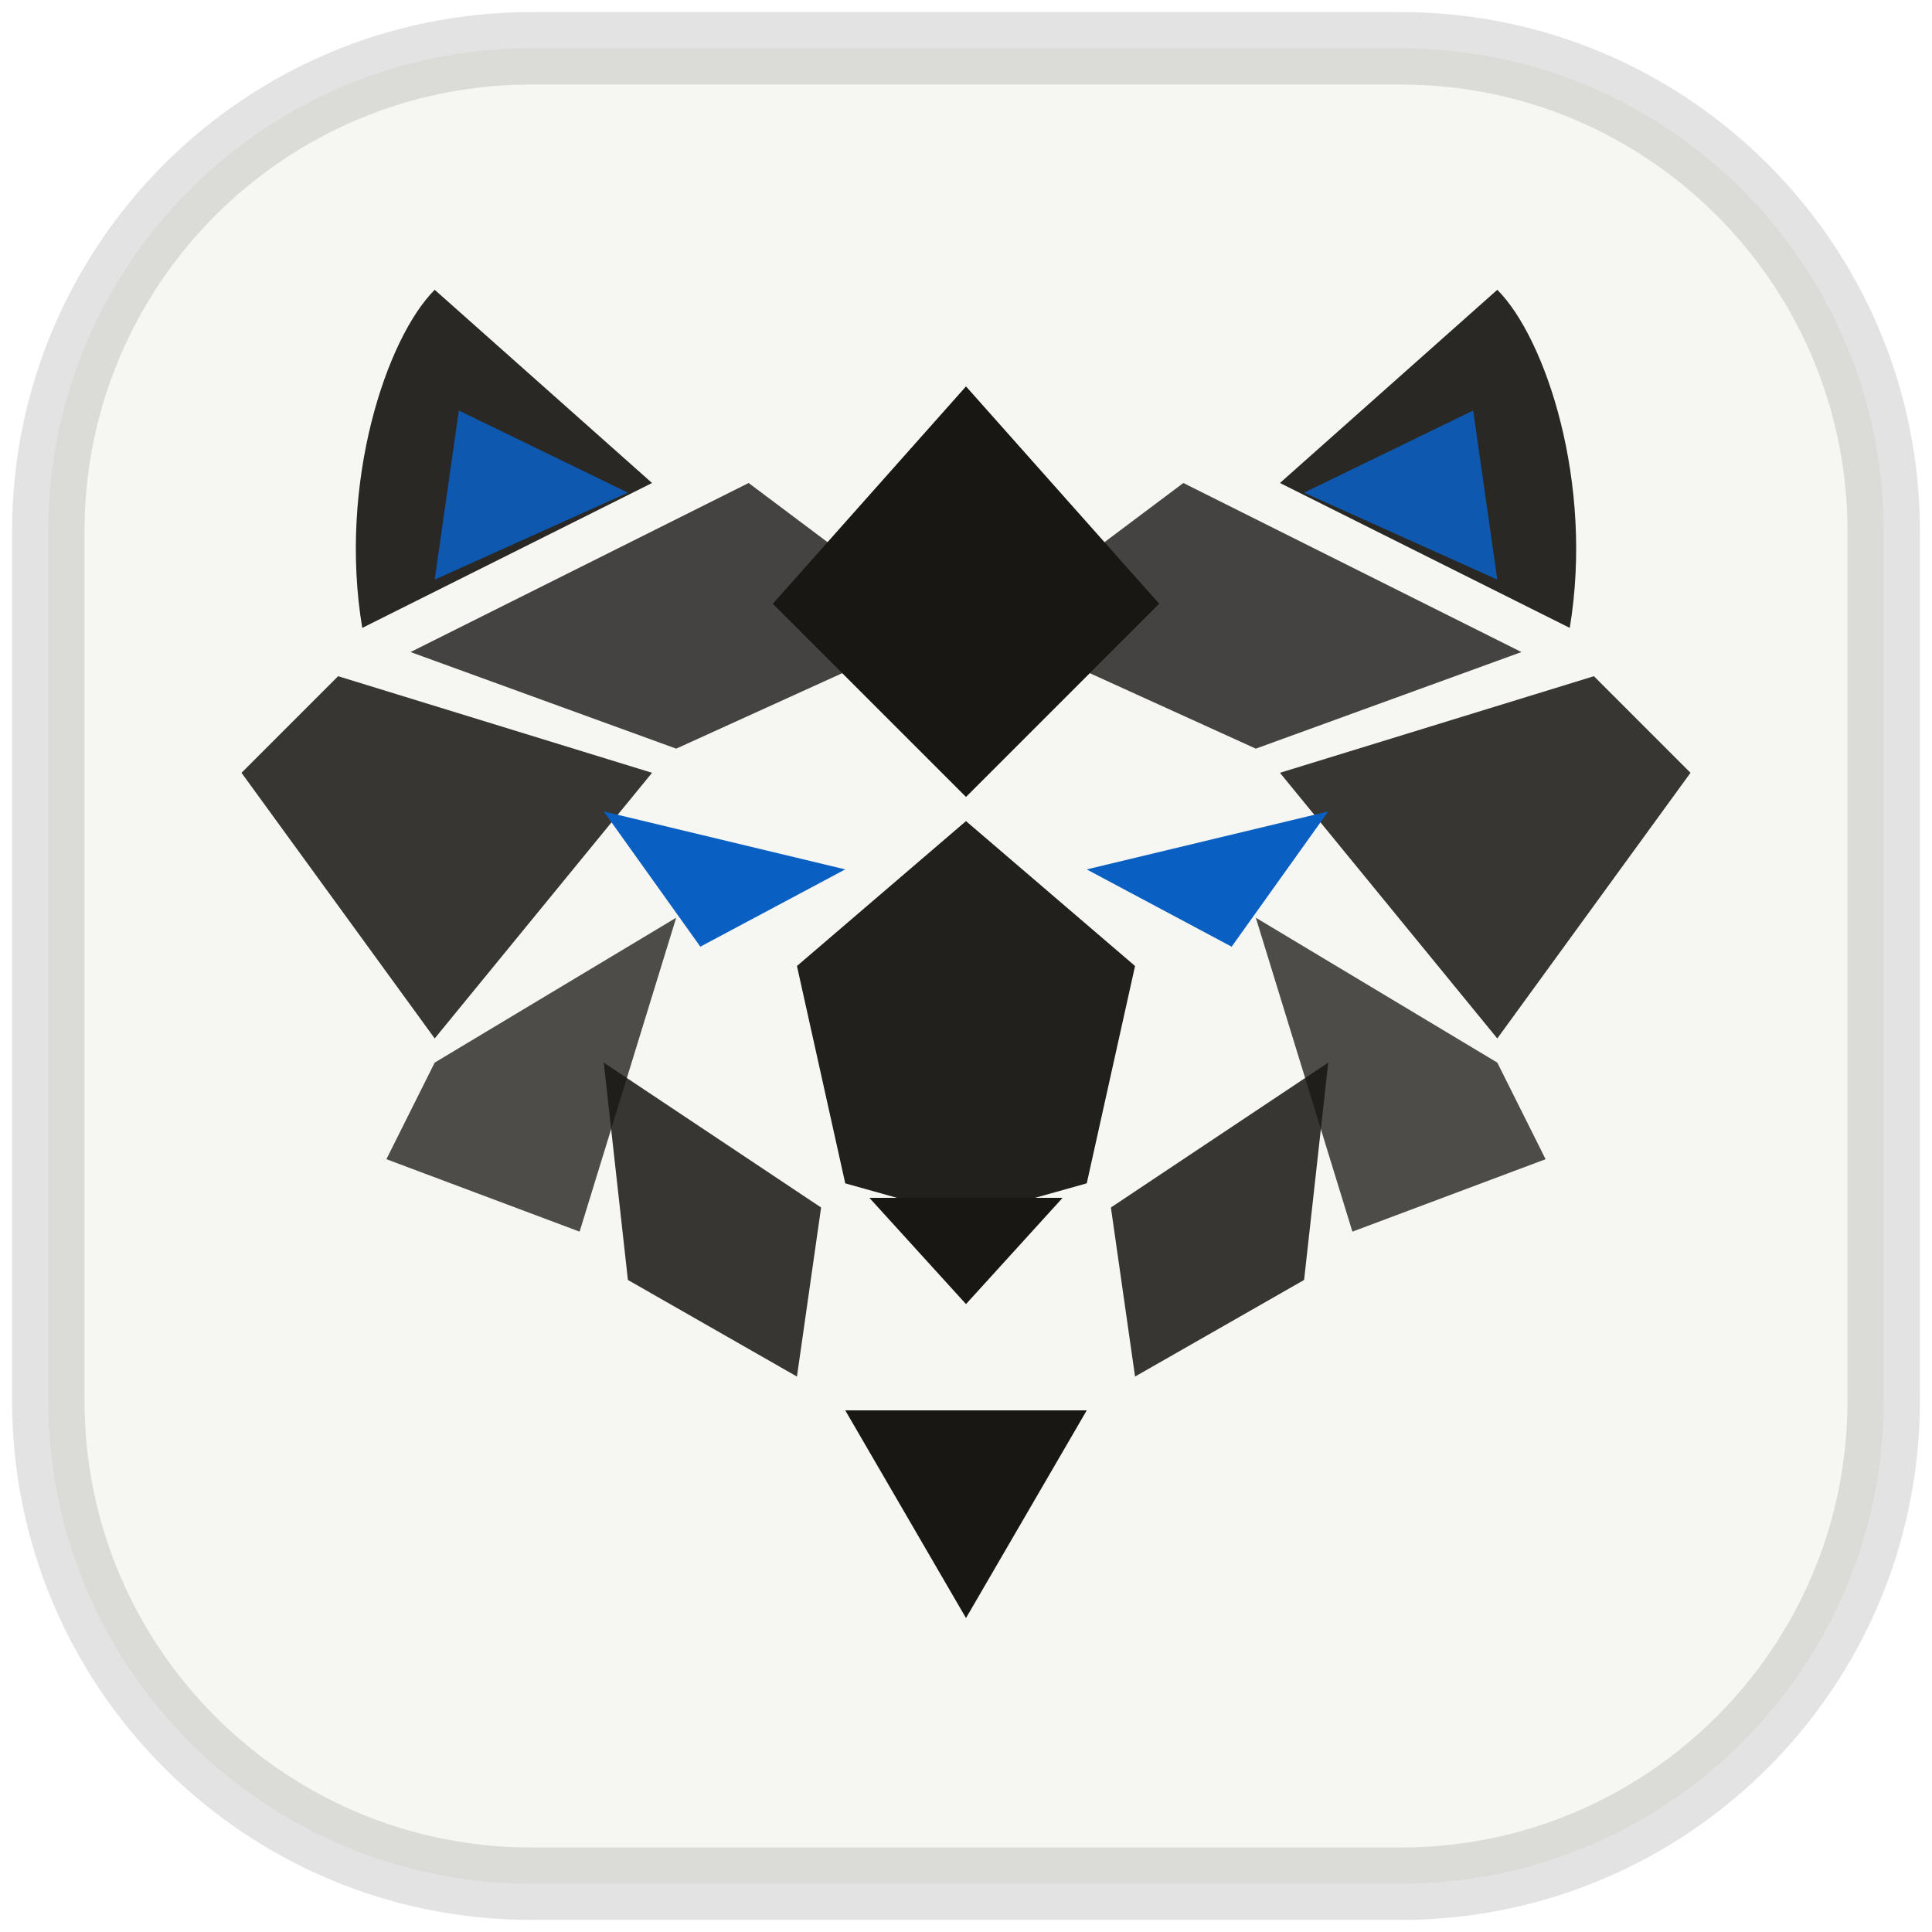
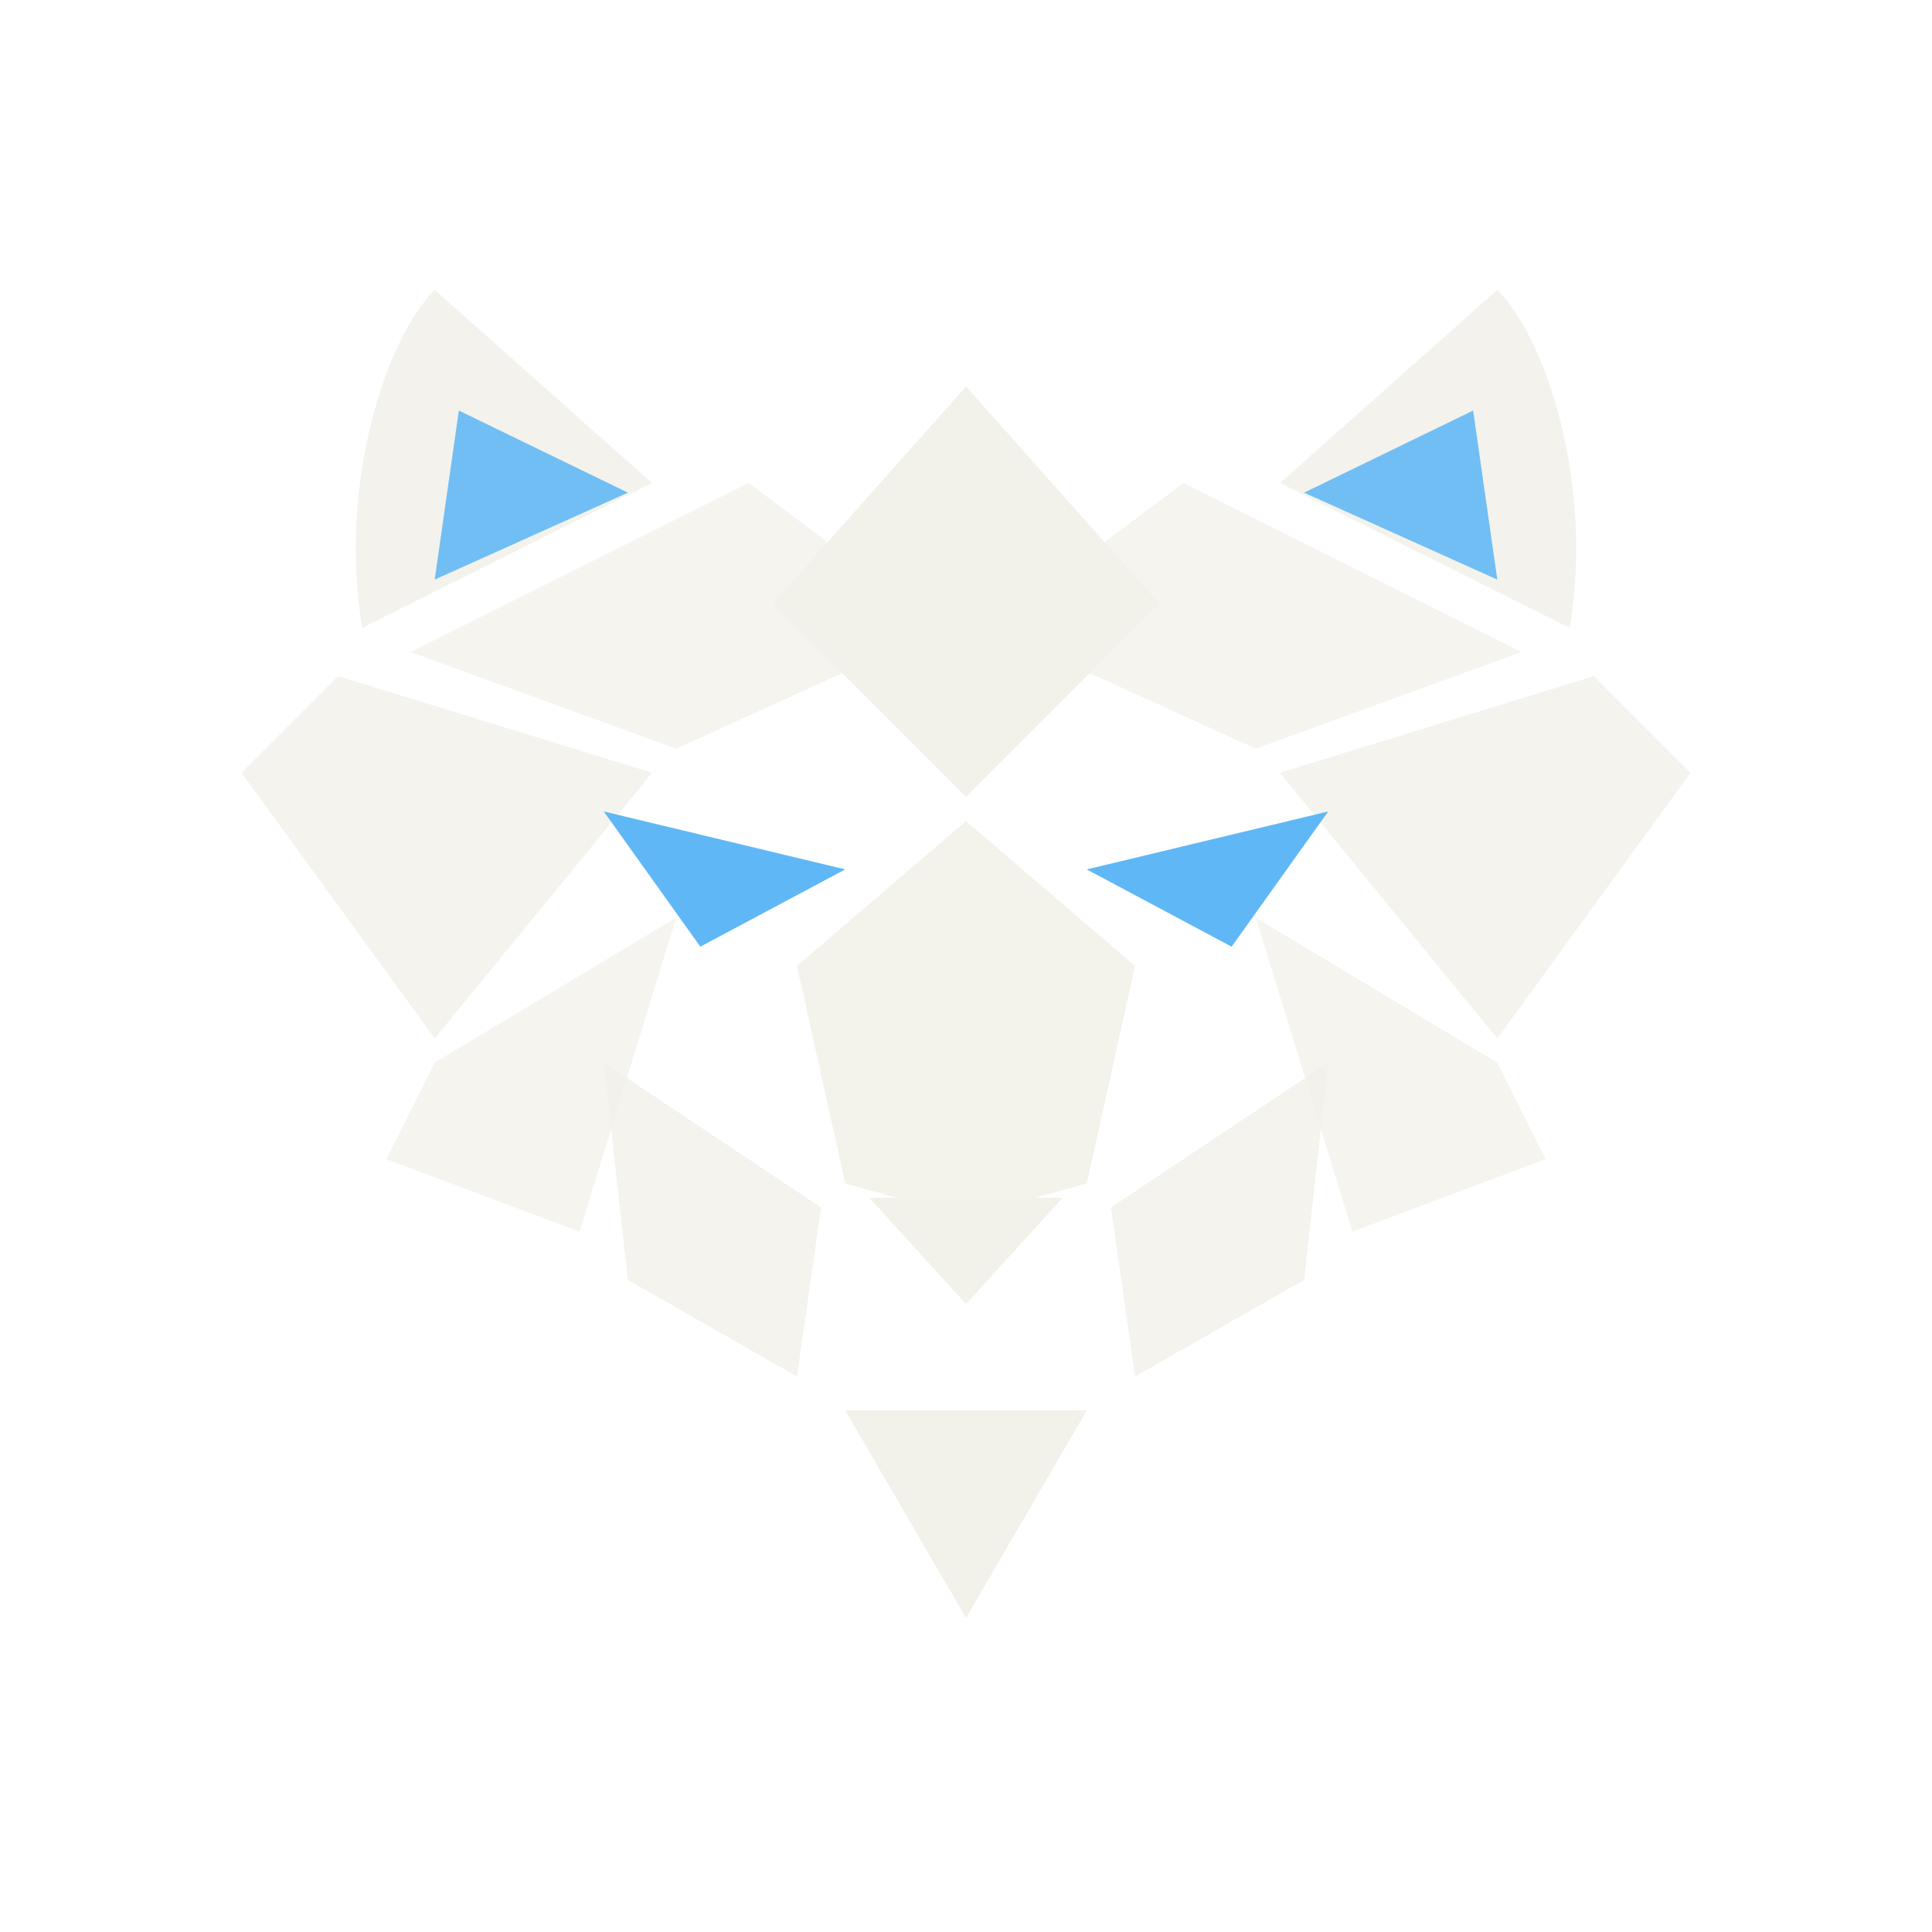
- <svg xmlns="http://www.w3.org/2000/svg" viewBox="0 0 40 40" width="40" height="40" fill="none">
+ <svg xmlns="http://www.w3.org/2000/svg" viewBox="0 0 40 40" width="512" height="512" fill="none">
  <style>
-     .bg { fill: #F6F6F3; }
-     .border { stroke: rgba(24, 23, 20, 0.12); }
-     .ink { fill: #181714; }
-     .accent { fill: #0A5FC2; }
-     @media (prefers-color-scheme: dark) {
-       .bg { fill: #0E0E0D; }
-       .border { stroke: rgba(255, 255, 250, 0.14); }
-       .ink { fill: #F2F1EA; }
-       .accent { fill: #5FB8F5; }
-     }
+     .ink { fill: #F2F1EA; }
+     .accent { fill: #5FB8F5; }
  </style>
-   <rect x="1" y="1" width="38" height="38" rx="10" class="bg" />
-   <rect x="1" y="1" width="38" height="38" rx="10" class="border" stroke-width="1.5" />
  <path d="M 9 6 C 8 7 7 10 7.5 13 L 13.5 10 Z" class="ink" opacity="0.92" />
  <path d="M 31 6 C 32 7 33 10 32.5 13 L 26.5 10 Z" class="ink" opacity="0.92" />
  <polygon points="9.5,8.5 13,10.2 9,12" class="accent" opacity="0.88" />
  <polygon points="30.5,8.5 27,10.2 31,12" class="accent" opacity="0.88" />
  <polygon points="20,8 16,12.5 20,16.5 24,12.5" class="ink" />
  <polygon points="15.5,10 8.5,13.5 14,15.5 19.5,13" class="ink" opacity="0.8" />
  <polygon points="24.5,10 31.5,13.5 26,15.5 20.5,13" class="ink" opacity="0.8" />
  <polygon points="7,14 13.5,16 9,21.5 5,16" class="ink" opacity="0.86" />
  <polygon points="33,14 26.5,16 31,21.5 35,16" class="ink" opacity="0.86" />
  <polygon points="9,22 14,19 12,25.5 8,24" class="ink" opacity="0.76" />
  <polygon points="31,22 26,19 28,25.5 32,24" class="ink" opacity="0.76" />
  <polygon points="12.5,16.8 17.5,18 14.5,19.6" class="accent" />
  <polygon points="27.5,16.8 22.5,18 25.5,19.6" class="accent" />
  <polygon points="20,17 16.5,20 17.5,24.5 20,25.2 22.5,24.5 23.5,20" class="ink" opacity="0.96" />
  <polygon points="17,25 12.5,22 13,26.5 16.5,28.5" class="ink" opacity="0.86" />
  <polygon points="23,25 27.5,22 27,26.5 23.5,28.5" class="ink" opacity="0.86" />
  <polygon points="18,24.8 22,24.8 20,27" class="ink" />
  <polygon points="17.5,29.2 22.5,29.2 20,33.5" class="ink" />
</svg>
